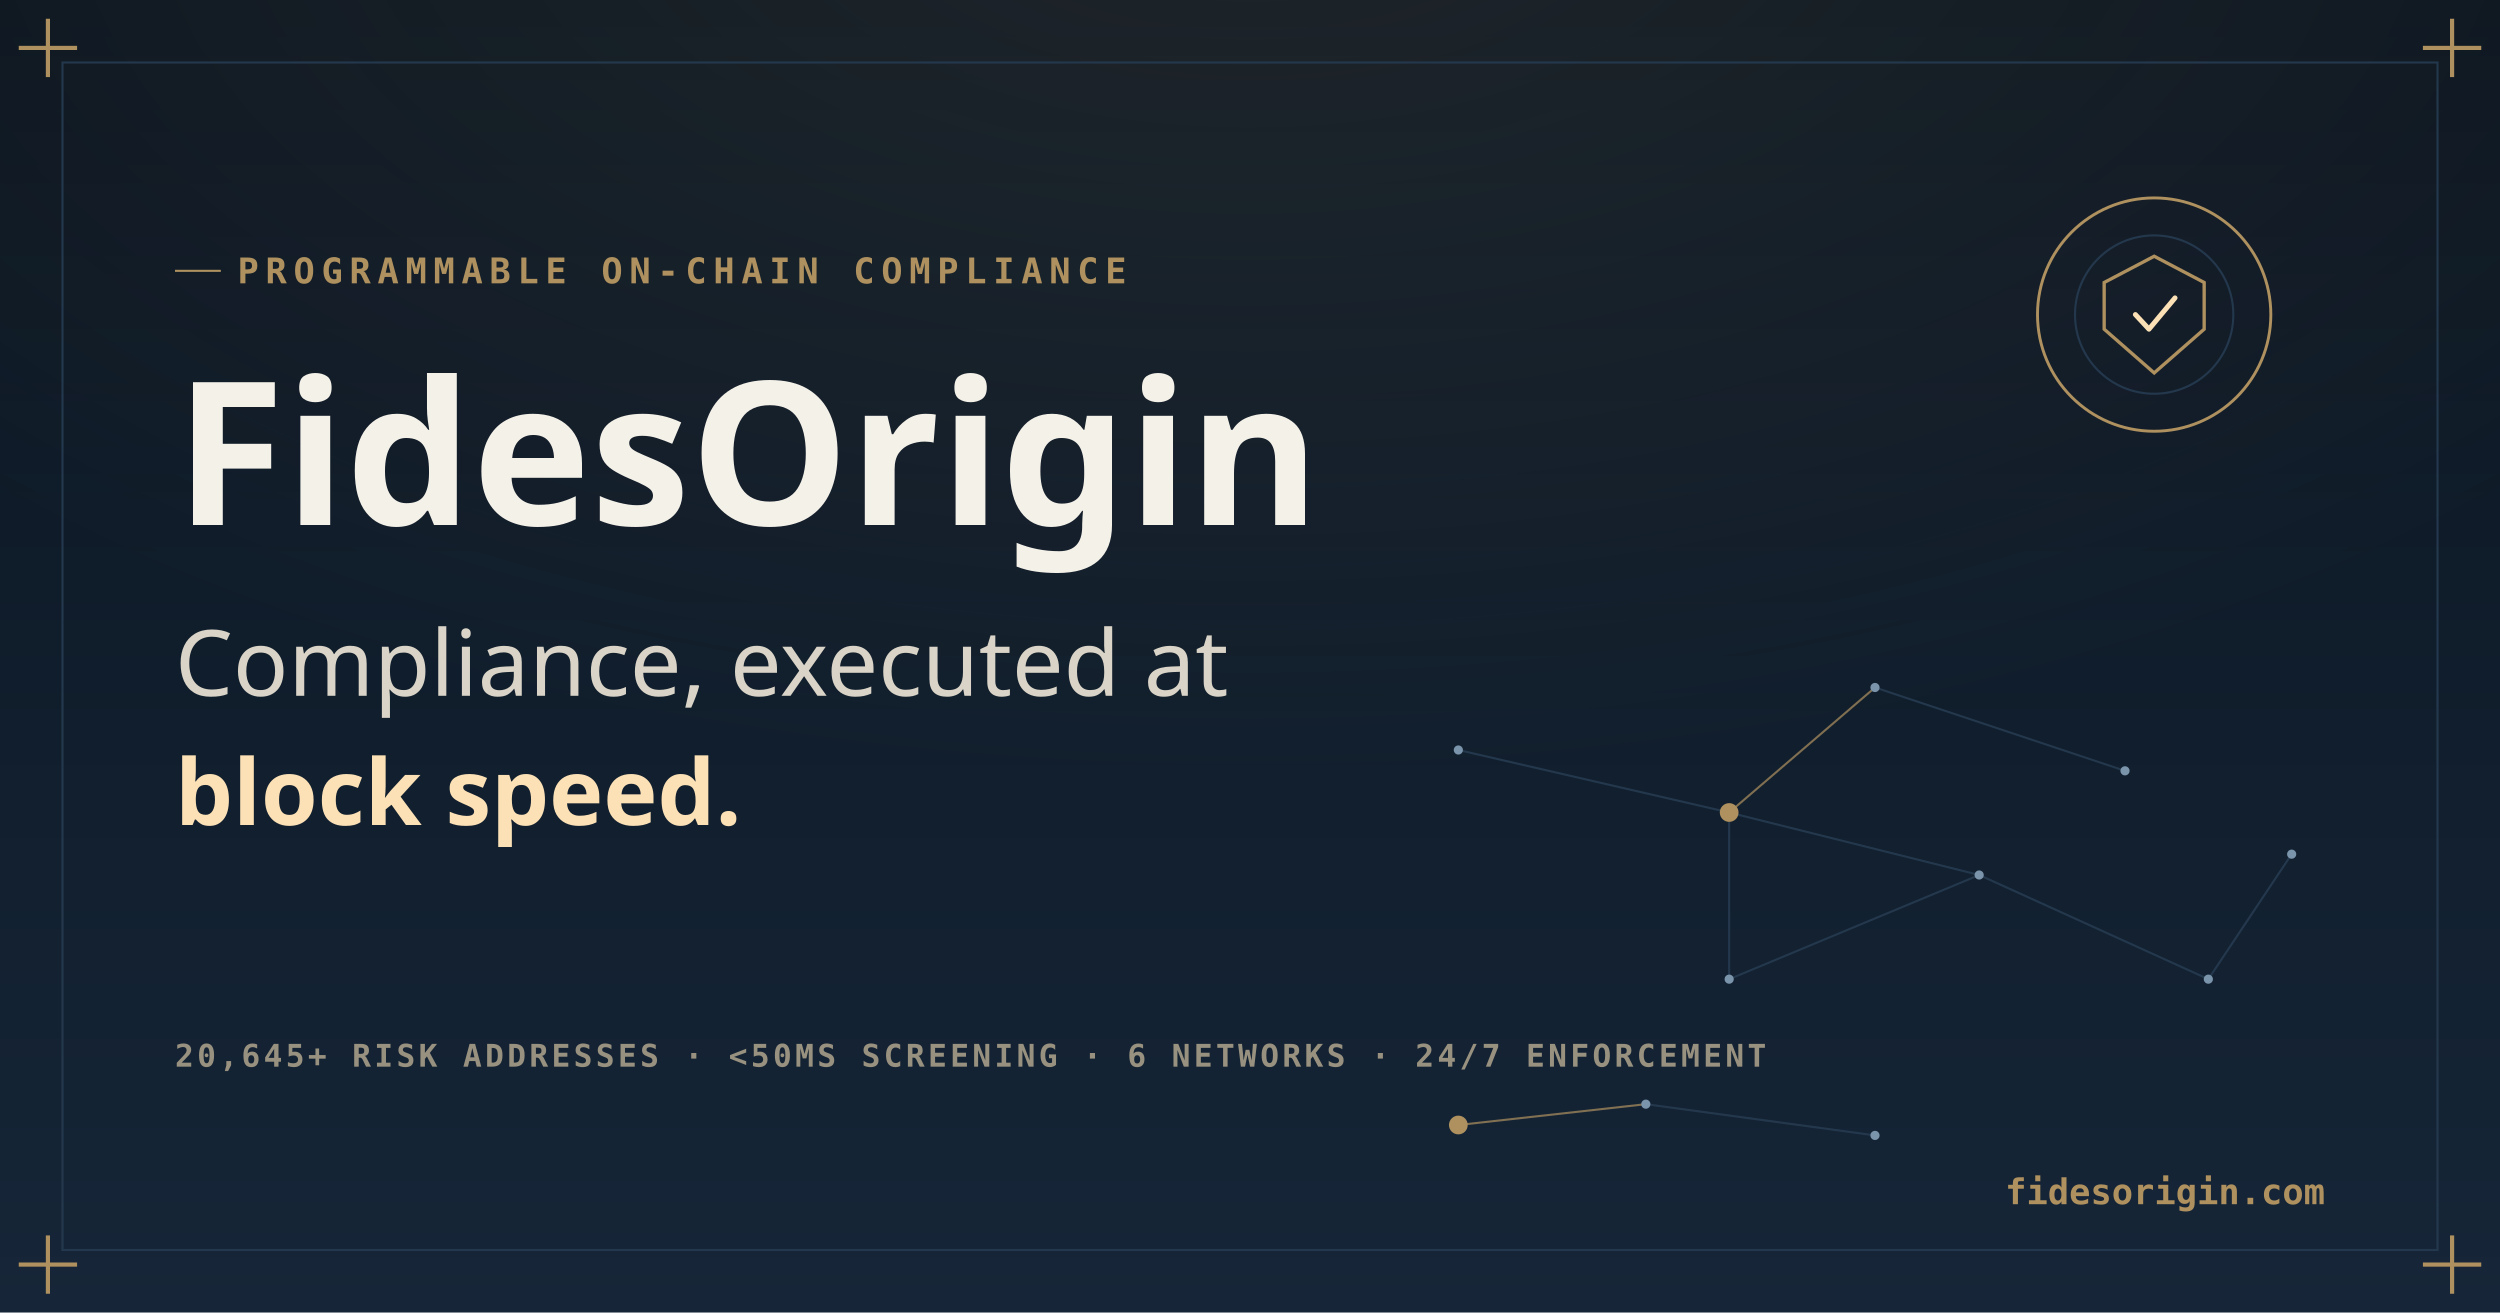
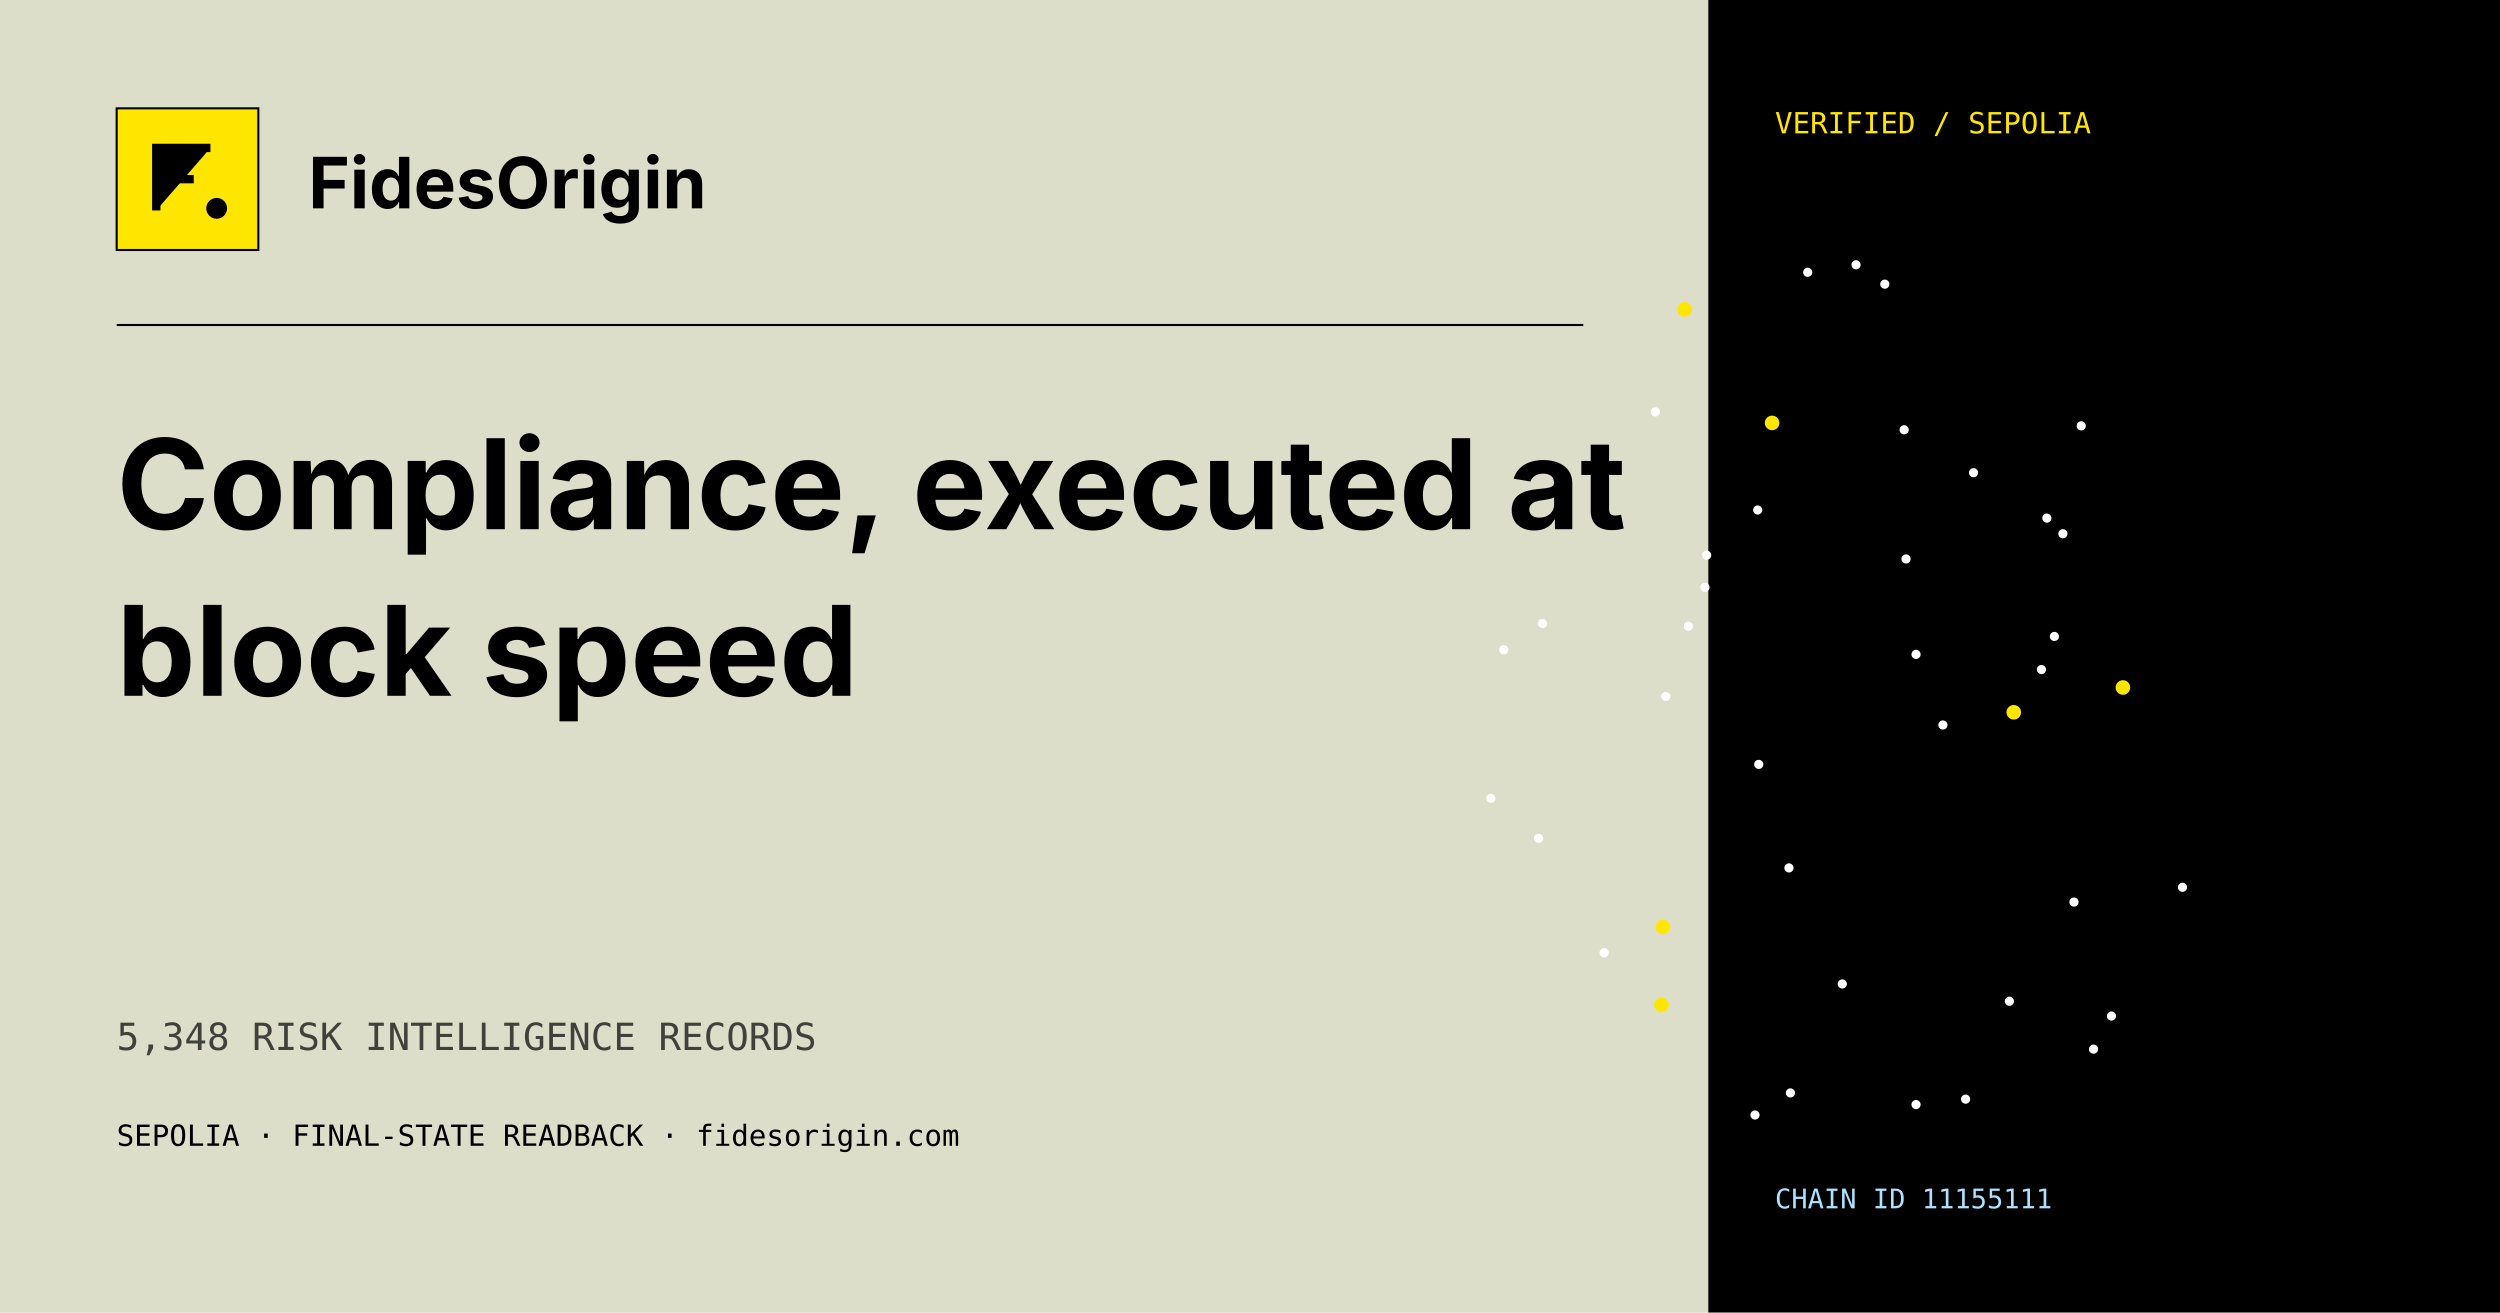
<svg xmlns="http://www.w3.org/2000/svg" width="1200" height="630" viewBox="0 0 1200 630">
-   <defs>
-     <linearGradient id="bg" x1="0%" y1="0%" x2="0%" y2="100%">
-       <stop offset="0%" stop-color="#0a141f" />
-       <stop offset="100%" stop-color="#162638" />
-     </linearGradient>
-     <radialGradient id="glow" cx="50%" cy="-10%" r="70%">
-       <stop offset="0%" stop-color="#e3c892" stop-opacity="0.10" />
-       <stop offset="100%" stop-color="#e3c892" stop-opacity="0" />
-     </radialGradient>
-   </defs>
-   <rect width="1200" height="630" fill="url(#bg)" />
-   <rect width="1200" height="630" fill="url(#glow)" />
-   <g stroke-width="1">
-     <line x1="700" y1="360" x2="830" y2="390" stroke="#24384d" />
-     <line x1="830" y1="390" x2="900" y2="330" stroke="#af915f" opacity="0.7" />
-     <line x1="830" y1="390" x2="950" y2="420" stroke="#24384d" />
-     <line x1="900" y1="330" x2="1020" y2="370" stroke="#24384d" />
-     <line x1="950" y1="420" x2="1060" y2="470" stroke="#24384d" />
-     <line x1="700" y1="540" x2="790" y2="530" stroke="#af915f" opacity="0.7" />
-     <line x1="790" y1="530" x2="900" y2="545" stroke="#24384d" />
-     <line x1="830" y1="390" x2="830" y2="470" stroke="#24384d" />
-     <line x1="830" y1="470" x2="950" y2="420" stroke="#24384d" />
-     <line x1="1060" y1="470" x2="1100" y2="410" stroke="#24384d" />
-   </g>
-   <g>
-     <circle cx="700" cy="360" r="2.2" fill="#7a94ab" />
-     <circle cx="900" cy="330" r="2.2" fill="#7a94ab" />
-     <circle cx="950" cy="420" r="2.2" fill="#7a94ab" />
-     <circle cx="1020" cy="370" r="2.2" fill="#7a94ab" />
-     <circle cx="1060" cy="470" r="2.2" fill="#7a94ab" />
-     <circle cx="1100" cy="410" r="2.2" fill="#7a94ab" />
-     <circle cx="900" cy="545" r="2.2" fill="#7a94ab" />
-     <circle cx="830" cy="470" r="2.2" fill="#7a94ab" />
-     <circle cx="830" cy="390" r="4.5" fill="#af915f" />
-     <circle cx="700" cy="540" r="4.5" fill="#af915f" />
-     <circle cx="790" cy="530" r="2.2" fill="#7a94ab" />
-   </g>
-   <rect x="30" y="30" width="1140" height="570" fill="none" stroke="#24384d" stroke-width="1" />
-   <g stroke="#af915f" stroke-width="2">
-     <line x1="9" y1="23" x2="37" y2="23" />
-     <line x1="23" y1="9" x2="23" y2="37" />
-     <line x1="1163" y1="23" x2="1191" y2="23" />
-     <line x1="1177" y1="9" x2="1177" y2="37" />
-     <line x1="9" y1="607" x2="37" y2="607" />
-     <line x1="23" y1="593" x2="23" y2="621" />
-     <line x1="1163" y1="607" x2="1191" y2="607" />
-     <line x1="1177" y1="593" x2="1177" y2="621" />
-   </g>
-   <g transform="translate(1034,151)">
-     <circle r="56" fill="none" stroke="#af915f" stroke-width="1.4" />
-     <circle r="38" fill="none" stroke="#24384d" stroke-width="1" />
-     <path d="M0,-28 L24,-15.4 L24,7 L0,28 L-24,7 L-24,-15.4 Z" fill="none" stroke="#af915f" stroke-width="1.6" />
-     <path d="M-9,0 L-2.5,7 L10,-8" fill="none" stroke="#fce1b6" stroke-width="2.4" stroke-linecap="round" stroke-linejoin="round" />
-   </g>
-   <line x1="84" y1="130" x2="106" y2="130" stroke="#af915f" stroke-width="1" />
-   <text x="114" y="136" font-family="'JetBrains Mono', monospace" font-size="17" font-weight="700" fill="#af915f" letter-spacing="3.2">PROGRAMMABLE ON-CHAIN COMPLIANCE</text>
-   <text x="84" y="252" font-family="'Space Grotesk', 'Noto Sans SC', sans-serif" font-size="96" font-weight="700" fill="#f4f1e9">FidesOrigin</text>
-   <text x="84" y="334" font-family="'Plus Jakarta Sans', 'Noto Sans SC', sans-serif" font-size="44" fill="#d9d4c7">Compliance, executed at</text>
-   <text x="84" y="396" font-family="'Plus Jakarta Sans', 'Noto Sans SC', sans-serif" font-size="44" font-weight="700" fill="#fce1b6">block speed.</text>
-   <text x="84" y="512" font-family="'JetBrains Mono', monospace" font-size="15" font-weight="700" fill="#98917f" letter-spacing="1.6">20,645+ RISK ADDRESSES   ·   &lt;50MS SCREENING   ·   6 NETWORKS   ·   24/7 ENFORCEMENT</text>
-   <text x="1116" y="578" font-family="'JetBrains Mono', monospace" font-size="17" font-weight="700" fill="#af915f" text-anchor="end">fidesorigin.com</text>
+   <rect width="1200" height="630" fill="#dddec9" />
+   <rect x="820" width="380" height="630" fill="#000000" />
+   <rect x="56" y="52" width="68" height="68" fill="#ffe600" stroke="#000000" />
+   <path d="M75 101V71h26M75 86h18" stroke="#000000" stroke-width="4" />
+   <circle cx="104" cy="100" r="5" fill="#000000" />
+   <text x="148" y="100" font-family="Inter,Arial,sans-serif" font-size="34" font-weight="700" fill="#000000">FidesOrigin</text>
+   <path d="M56 156H760" stroke="#000000" />
+   <text x="56" y="254" font-family="Inter,Arial,sans-serif" font-size="60" font-weight="700" fill="#000000">Compliance, executed at</text>
+   <text x="56" y="334" font-family="Inter,Arial,sans-serif" font-size="60" font-weight="700" fill="#000000">block speed</text>
+   <text x="56" y="504" font-family="monospace" font-size="18" fill="#3f413a">5,348 RISK INTELLIGENCE RECORDS</text>
+   <text x="56" y="550" font-family="monospace" font-size="14" fill="#000000">SEPOLIA · FINAL-STATE READBACK · fidesorigin.com</text>
+   <circle cx="1019.0" cy="330.0" r="3.5" fill="#ffe600" />
+   <circle cx="770.0" cy="457.3" r="2.2" fill="#ffffff" />
+   <circle cx="904.7" cy="136.4" r="2.2" fill="#ffffff" />
+   <circle cx="1004.9" cy="503.6" r="2.2" fill="#ffffff" />
+   <circle cx="740.4" cy="299.3" r="2.2" fill="#ffffff" />
+   <circle cx="990.2" cy="256.2" r="2.2" fill="#ffffff" />
+   <circle cx="842.4" cy="535.2" r="2.2" fill="#ffffff" />
+   <circle cx="808.6" cy="148.5" r="3.5" fill="#ffe600" />
+   <circle cx="932.6" cy="348.0" r="2.2" fill="#ffffff" />
+   <circle cx="738.5" cy="402.4" r="2.2" fill="#ffffff" />
+   <circle cx="914.9" cy="268.3" r="2.2" fill="#ffffff" />
+   <circle cx="943.5" cy="527.6" r="2.2" fill="#ffffff" />
+   <circle cx="818.4" cy="281.9" r="2.2" fill="#ffffff" />
+   <circle cx="986.1" cy="305.5" r="2.2" fill="#ffffff" />
+   <circle cx="797.5" cy="482.4" r="3.5" fill="#ffe600" />
+   <circle cx="867.7" cy="130.7" r="2.2" fill="#ffffff" />
+   <circle cx="995.5" cy="433.0" r="2.2" fill="#ffffff" />
+   <circle cx="799.6" cy="334.3" r="2.2" fill="#ffffff" />
+   <circle cx="999.0" cy="204.4" r="2.2" fill="#ffffff" />
+   <circle cx="884.3" cy="472.3" r="2.2" fill="#ffffff" />
+   <circle cx="794.6" cy="197.7" r="2.2" fill="#ffffff" />
+   <circle cx="966.6" cy="341.9" r="3.5" fill="#ffe600" />
+   <circle cx="844.2" cy="366.9" r="2.2" fill="#ffffff" />
+   <circle cx="914.0" cy="206.3" r="2.2" fill="#ffffff" />
+   <circle cx="964.5" cy="480.6" r="2.2" fill="#ffffff" />
+   <circle cx="810.4" cy="300.6" r="2.2" fill="#ffffff" />
+   <circle cx="919.7" cy="314.1" r="2.2" fill="#ffffff" />
+   <circle cx="858.7" cy="416.6" r="2.2" fill="#ffffff" />
+   <circle cx="850.6" cy="203.0" r="3.5" fill="#ffe600" />
+   <circle cx="1047.6" cy="425.9" r="2.2" fill="#ffffff" />
+   <circle cx="715.6" cy="383.2" r="2.2" fill="#ffffff" />
+   <circle cx="947.3" cy="226.9" r="2.2" fill="#ffffff" />
+   <circle cx="919.7" cy="530.2" r="2.2" fill="#ffffff" />
+   <circle cx="819.2" cy="266.5" r="2.2" fill="#ffffff" />
+   <circle cx="979.9" cy="321.4" r="2.2" fill="#ffffff" />
+   <circle cx="798.2" cy="444.9" r="3.5" fill="#ffe600" />
+   <circle cx="890.9" cy="127.1" r="2.2" fill="#ffffff" />
+   <circle cx="1013.5" cy="487.7" r="2.2" fill="#ffffff" />
+   <circle cx="721.8" cy="311.9" r="2.2" fill="#ffffff" />
+   <circle cx="982.5" cy="248.7" r="2.2" fill="#ffffff" />
+   <circle cx="859.4" cy="524.6" r="2.2" fill="#ffffff" />
+   <circle cx="843.7" cy="244.8" r="2.2" fill="#ffffff" />
+   <text x="852" y="64" font-family="monospace" font-size="14" fill="#ffe600">VERIFIED / SEPOLIA</text>
+   <text x="852" y="580" font-family="monospace" font-size="13" fill="#aae2ff">CHAIN ID 11155111</text>
</svg>
